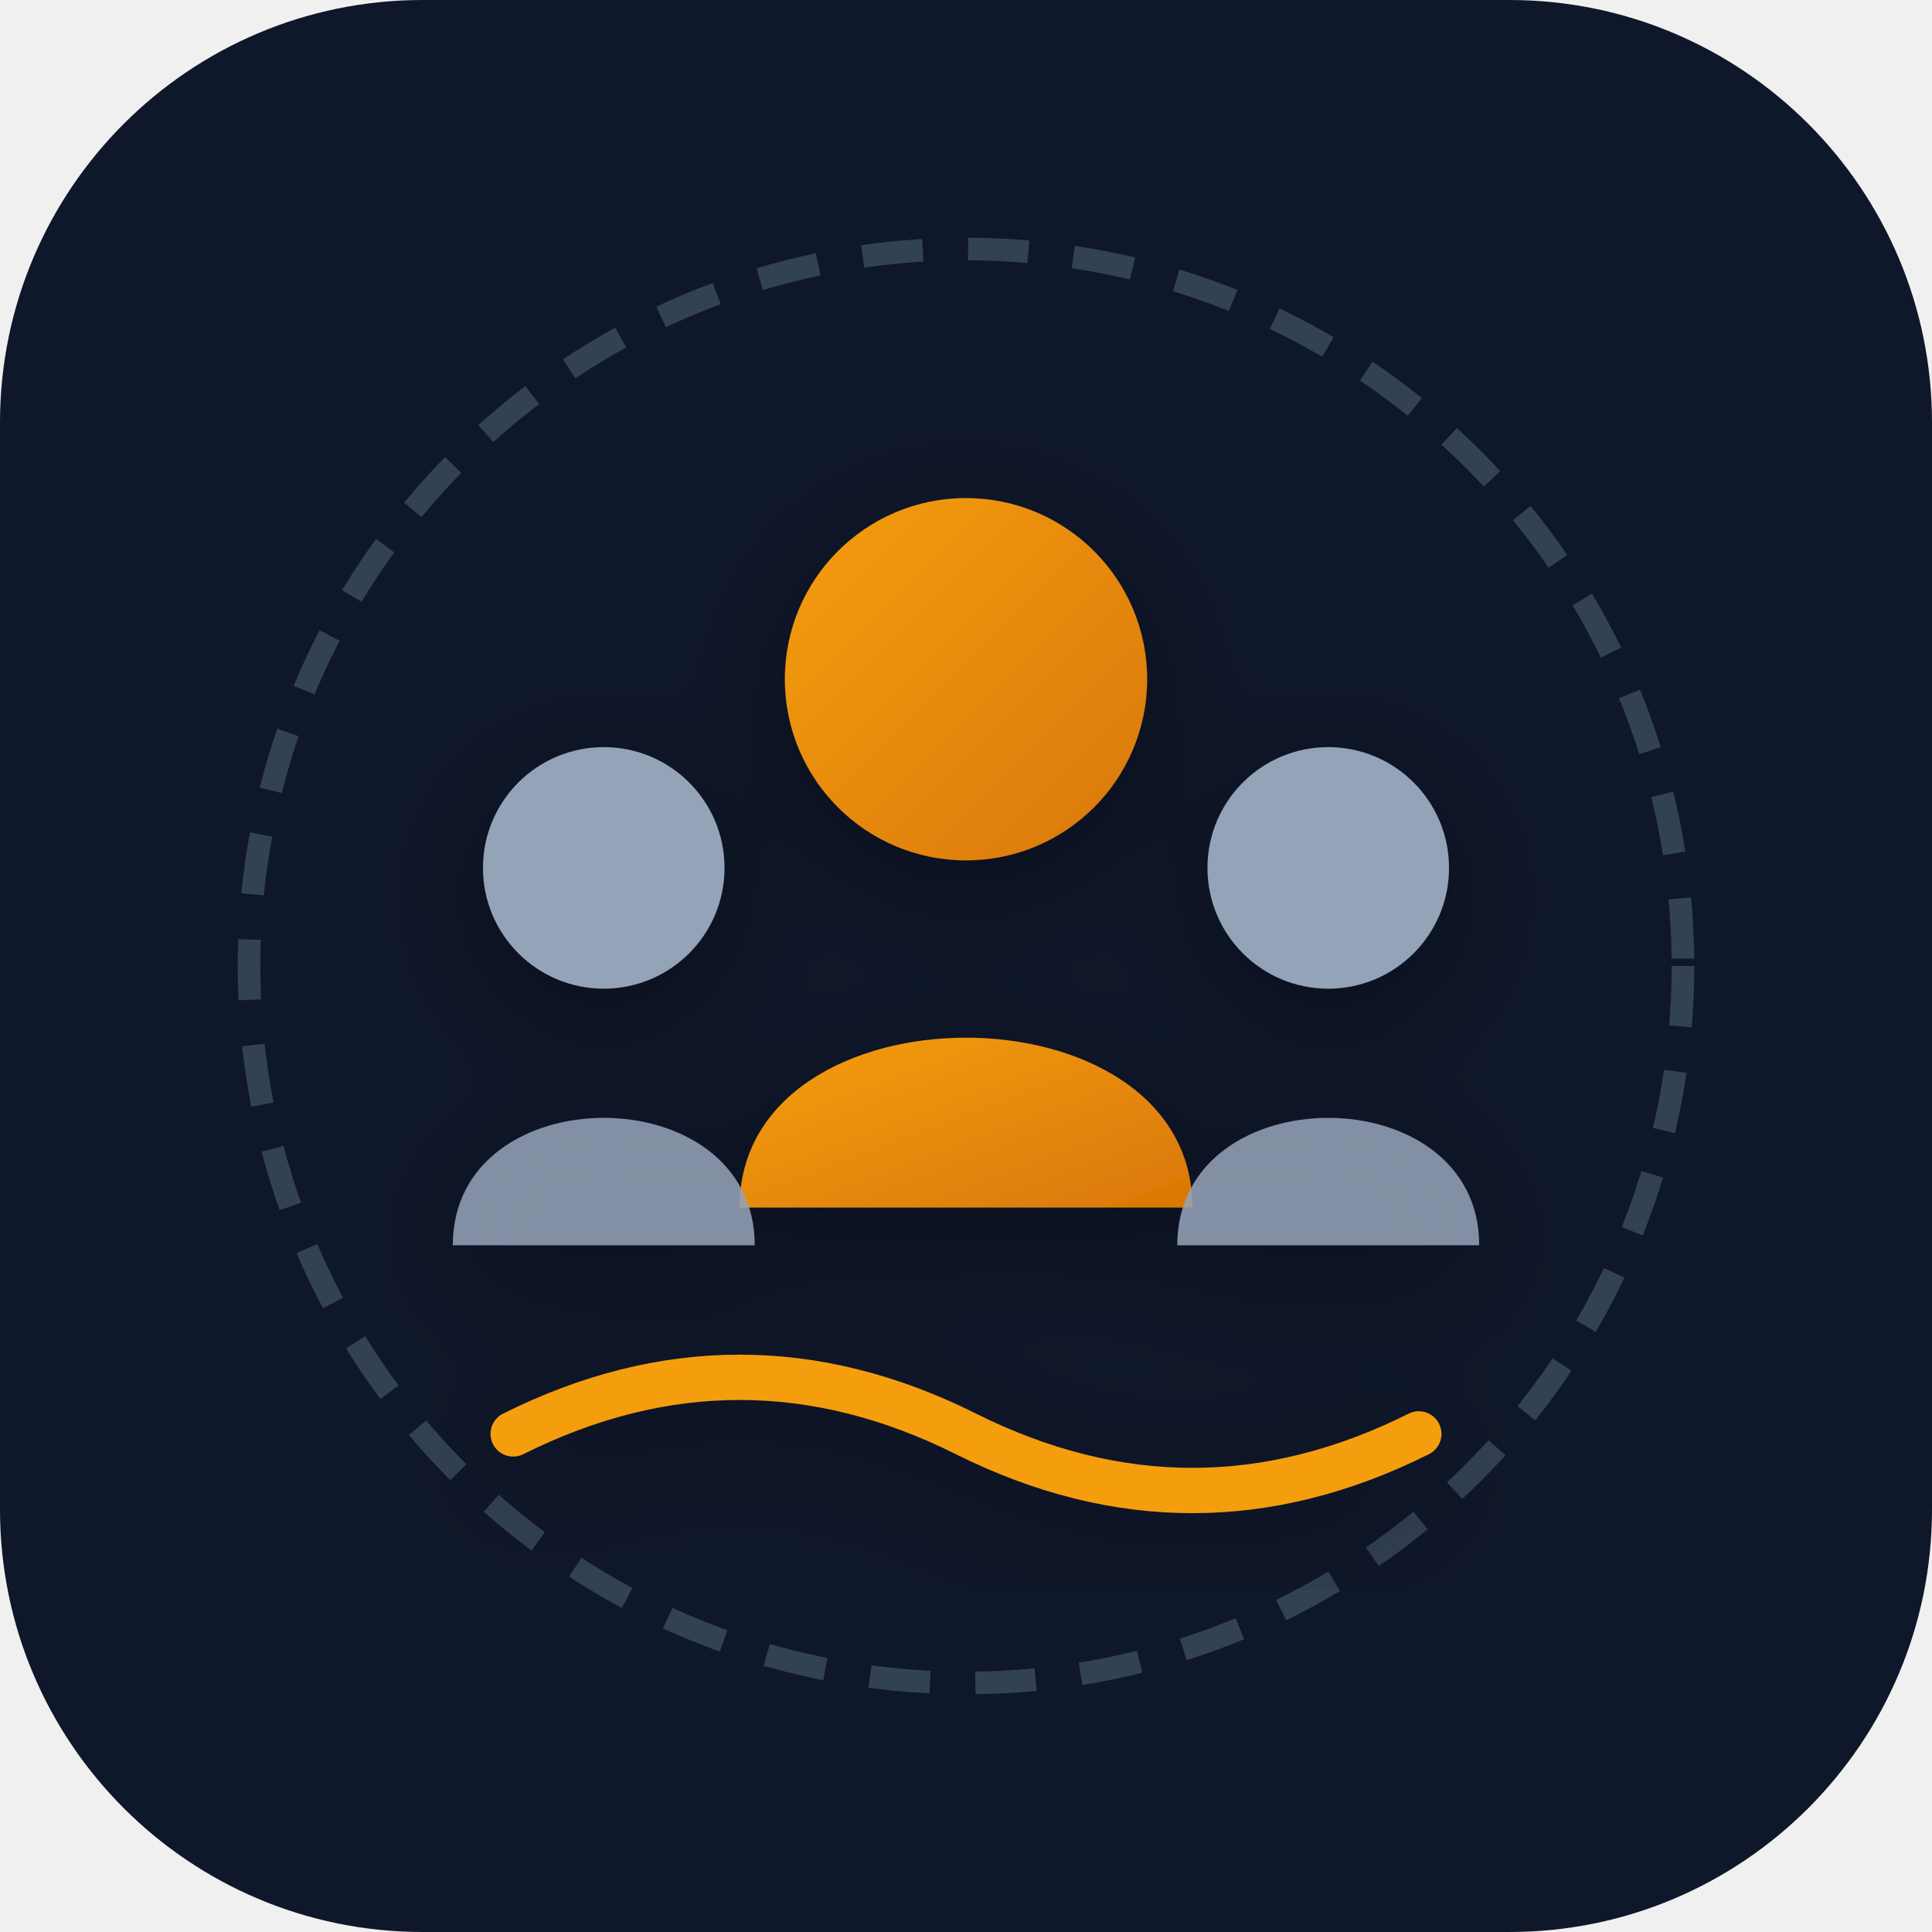
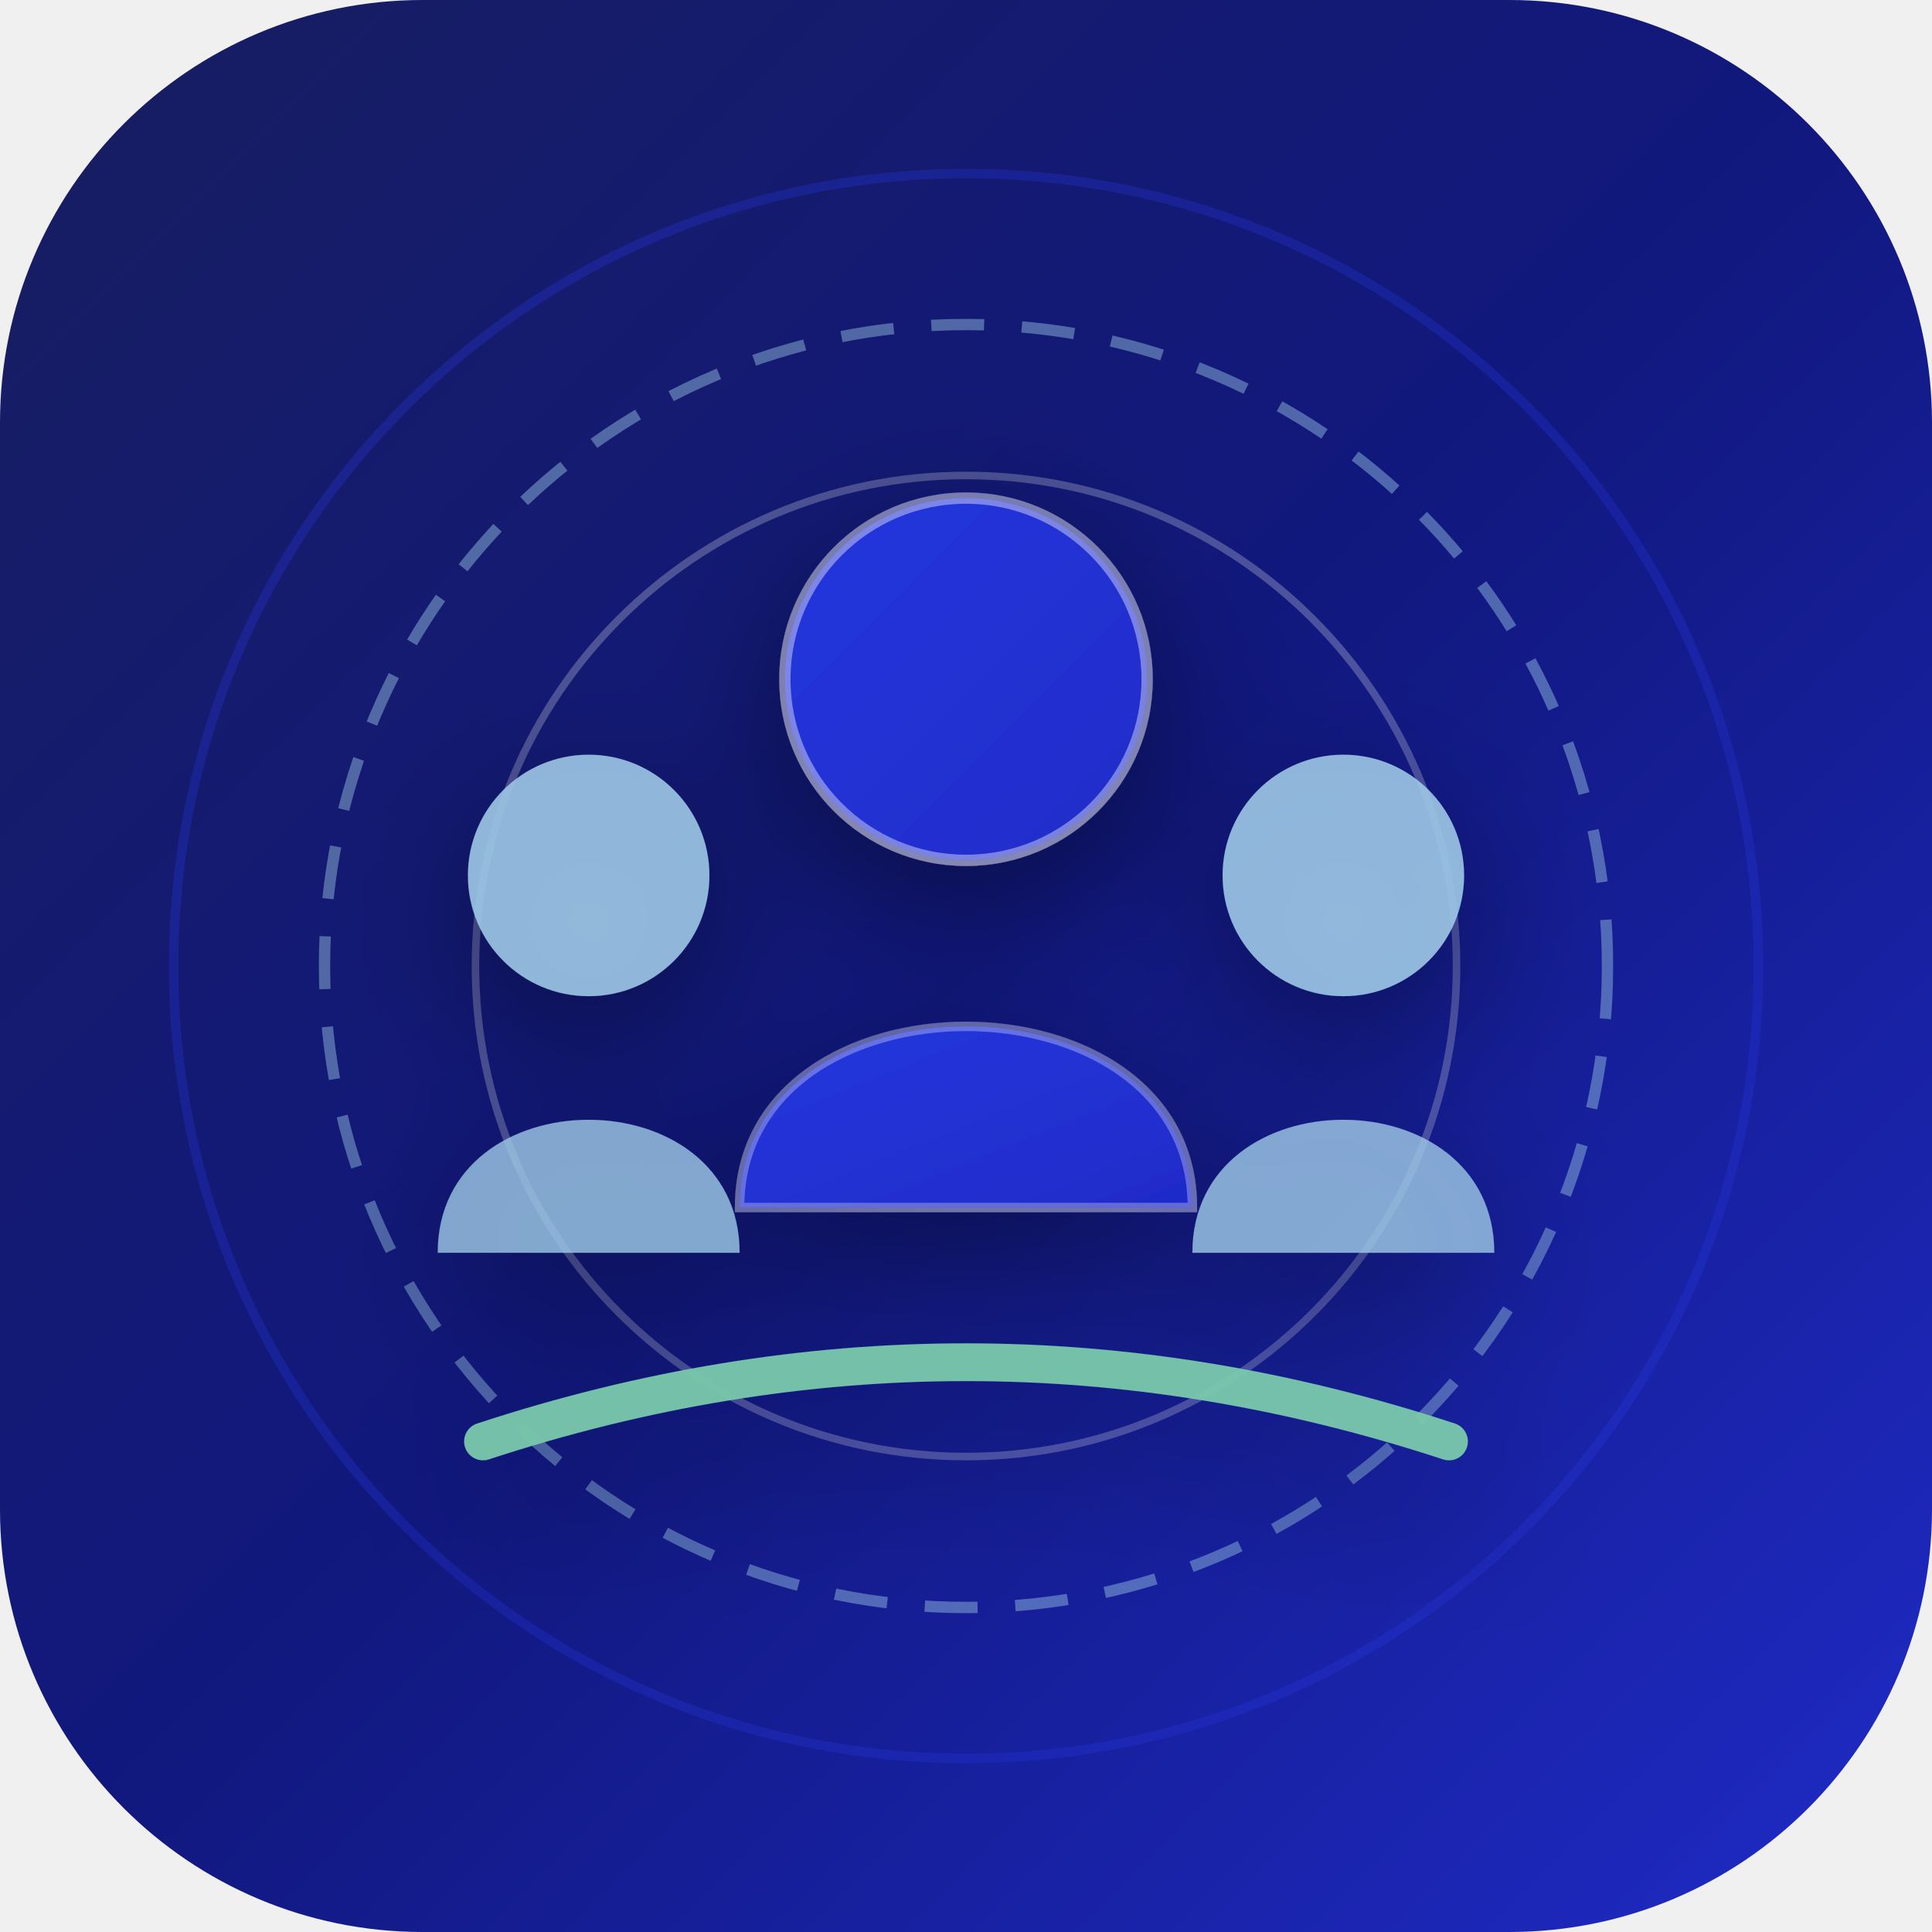
<svg xmlns="http://www.w3.org/2000/svg" viewBox="0 0 512 512" width="512" height="512">
  <defs>
-     <linearGradient id="gdGrad" x1="0%" y1="0%" x2="100%" y2="100%">
-       <stop offset="0%" stop-color="#f59e0b" />
-       <stop offset="100%" stop-color="#d97706" />
+     <linearGradient id="ondaWaveGrad" x1="0%" y1="0%" x2="100%" y2="100%">
+       <stop offset="0%" stop-color="#181e5f" />
+       <stop offset="50%" stop-color="#11187e" />
+       <stop offset="100%" stop-color="#1f2bc8" />
    </linearGradient>
-     <filter id="shadow" x="-10%" y="-10%" width="120%" height="120%">
-       <feDropShadow dx="0" dy="8" stdDeviation="16" flood-color="#000000" flood-opacity="0.4" />
+     <linearGradient id="ondaElectricGrad" x1="0%" y1="0%" x2="100%" y2="100%">
+       <stop offset="0%" stop-color="#2537de" />
+       <stop offset="100%" stop-color="#1f2bc8" />
+     </linearGradient>
+     <filter id="glassShadow" x="-20%" y="-20%" width="140%" height="140%">
+       <feDropShadow dx="0" dy="12" stdDeviation="20" flood-color="#000000" flood-opacity="0.45" />
    </filter>
  </defs>
-   <rect width="512" height="512" rx="112" fill="#0f172a" />
-   <circle cx="256" cy="256" r="190" fill="none" stroke="#334155" stroke-width="6" stroke-dasharray="16 12" />
-   <g filter="url(#shadow)">
-     <circle cx="256" cy="180" r="48" fill="url(#gdGrad)" />
-     <path d="M196 320 C196 260 316 260 316 320 Z" fill="url(#gdGrad)" />
-     <circle cx="160" cy="230" r="32" fill="#94a3b8" />
-     <path d="M120 330 C120 285 200 285 200 330 Z" fill="#94a3b8" opacity="0.85" />
-     <circle cx="352" cy="230" r="32" fill="#94a3b8" />
-     <path d="M312 330 C312 285 392 285 392 330 Z" fill="#94a3b8" opacity="0.85" />
-     <path d="M136 380 Q 196 350, 256 380 T 376 380" fill="none" stroke="#f59e0b" stroke-width="12" stroke-linecap="round" />
+   <rect width="512" height="512" rx="112" fill="url(#ondaWaveGrad)" />
+   <circle cx="256" cy="256" r="210" fill="none" stroke="#2537de" stroke-width="2.5" opacity="0.3" />
+   <circle cx="256" cy="256" r="170" fill="none" stroke="#9cc7e4" stroke-width="3" stroke-dasharray="14 10" opacity="0.45" />
+   <circle cx="256" cy="256" r="130" fill="none" stroke="#ffffff" stroke-width="2" opacity="0.25" />
+   <g filter="url(#glassShadow)">
+     <circle cx="256" cy="180" r="48" fill="url(#ondaElectricGrad)" stroke="rgba(255,255,255,0.4)" stroke-width="3" />
+     <path d="M196 320 C196 256 316 256 316 320 Z" fill="url(#ondaElectricGrad)" stroke="rgba(255,255,255,0.3)" stroke-width="2.5" />
+     <circle cx="156" cy="232" r="32" fill="#9cc7e4" opacity="0.9" />
+     <path d="M116 332 C116 285 196 285 196 332 Z" fill="#9cc7e4" opacity="0.8" />
+     <circle cx="356" cy="232" r="32" fill="#9cc7e4" opacity="0.9" />
+     <path d="M316 332 C316 285 396 285 396 332 Z" fill="#9cc7e4" opacity="0.8" />
+     <path d="M128 382 Q 256 340, 384 382" fill="none" stroke="#79caab" stroke-width="10" stroke-linecap="round" opacity="0.95" />
  </g>
</svg>
